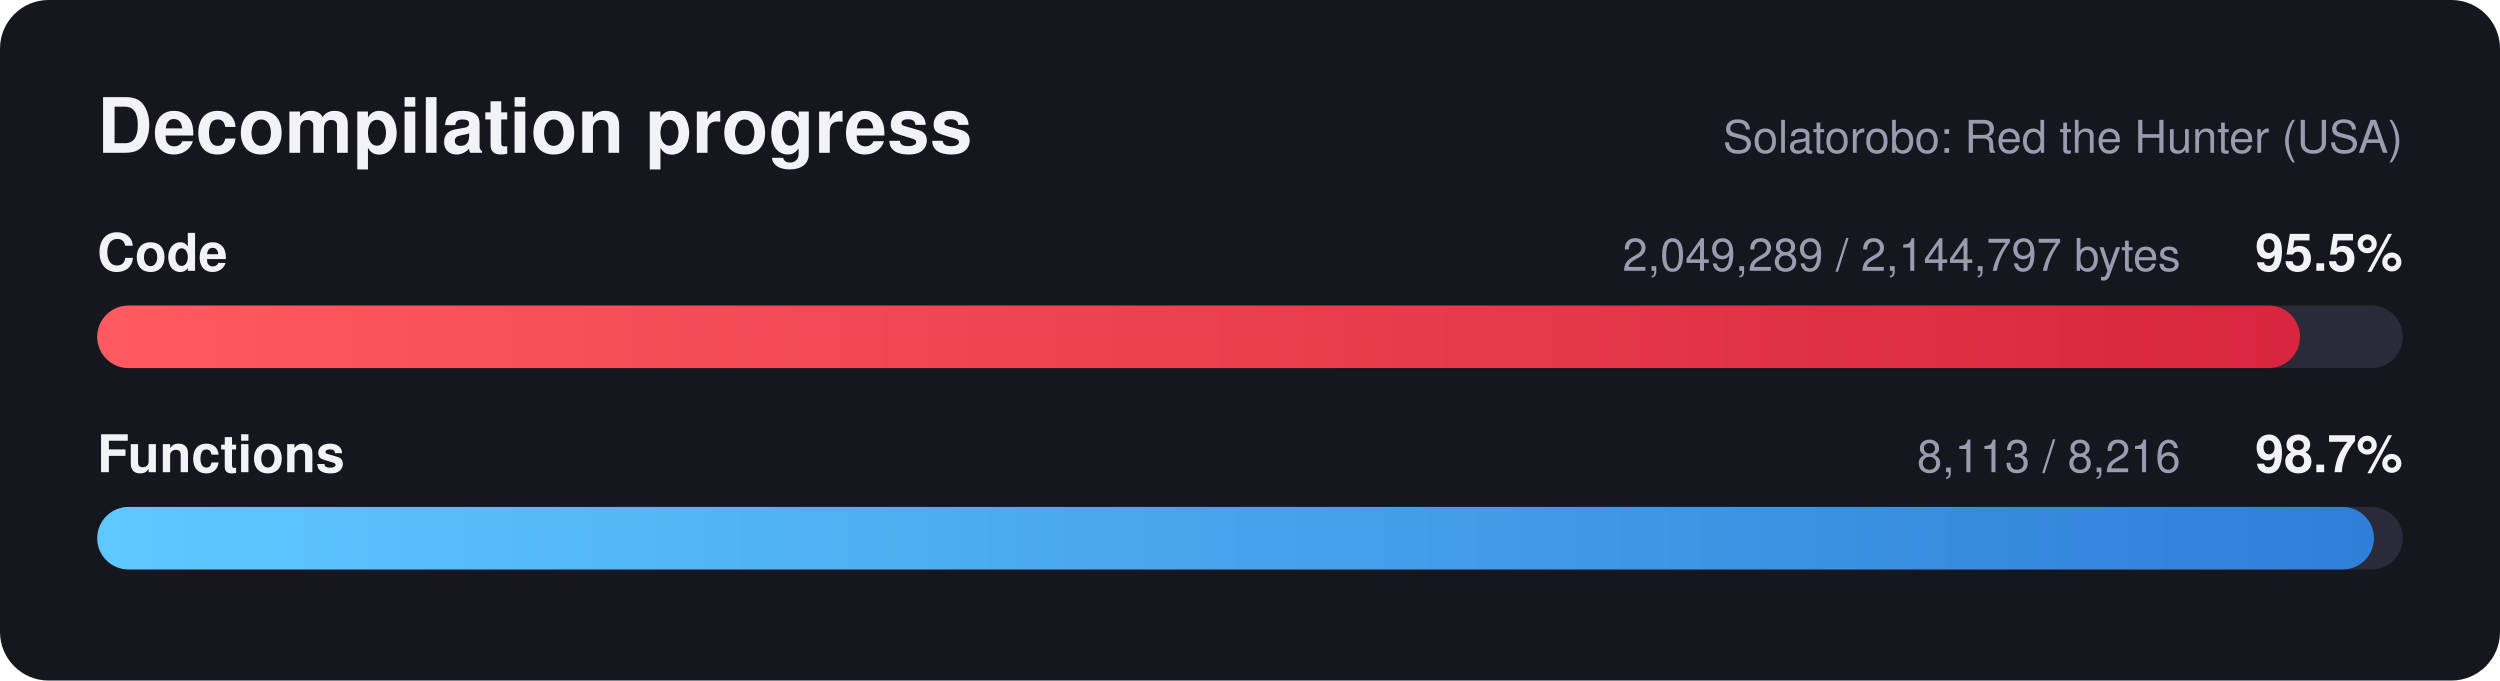
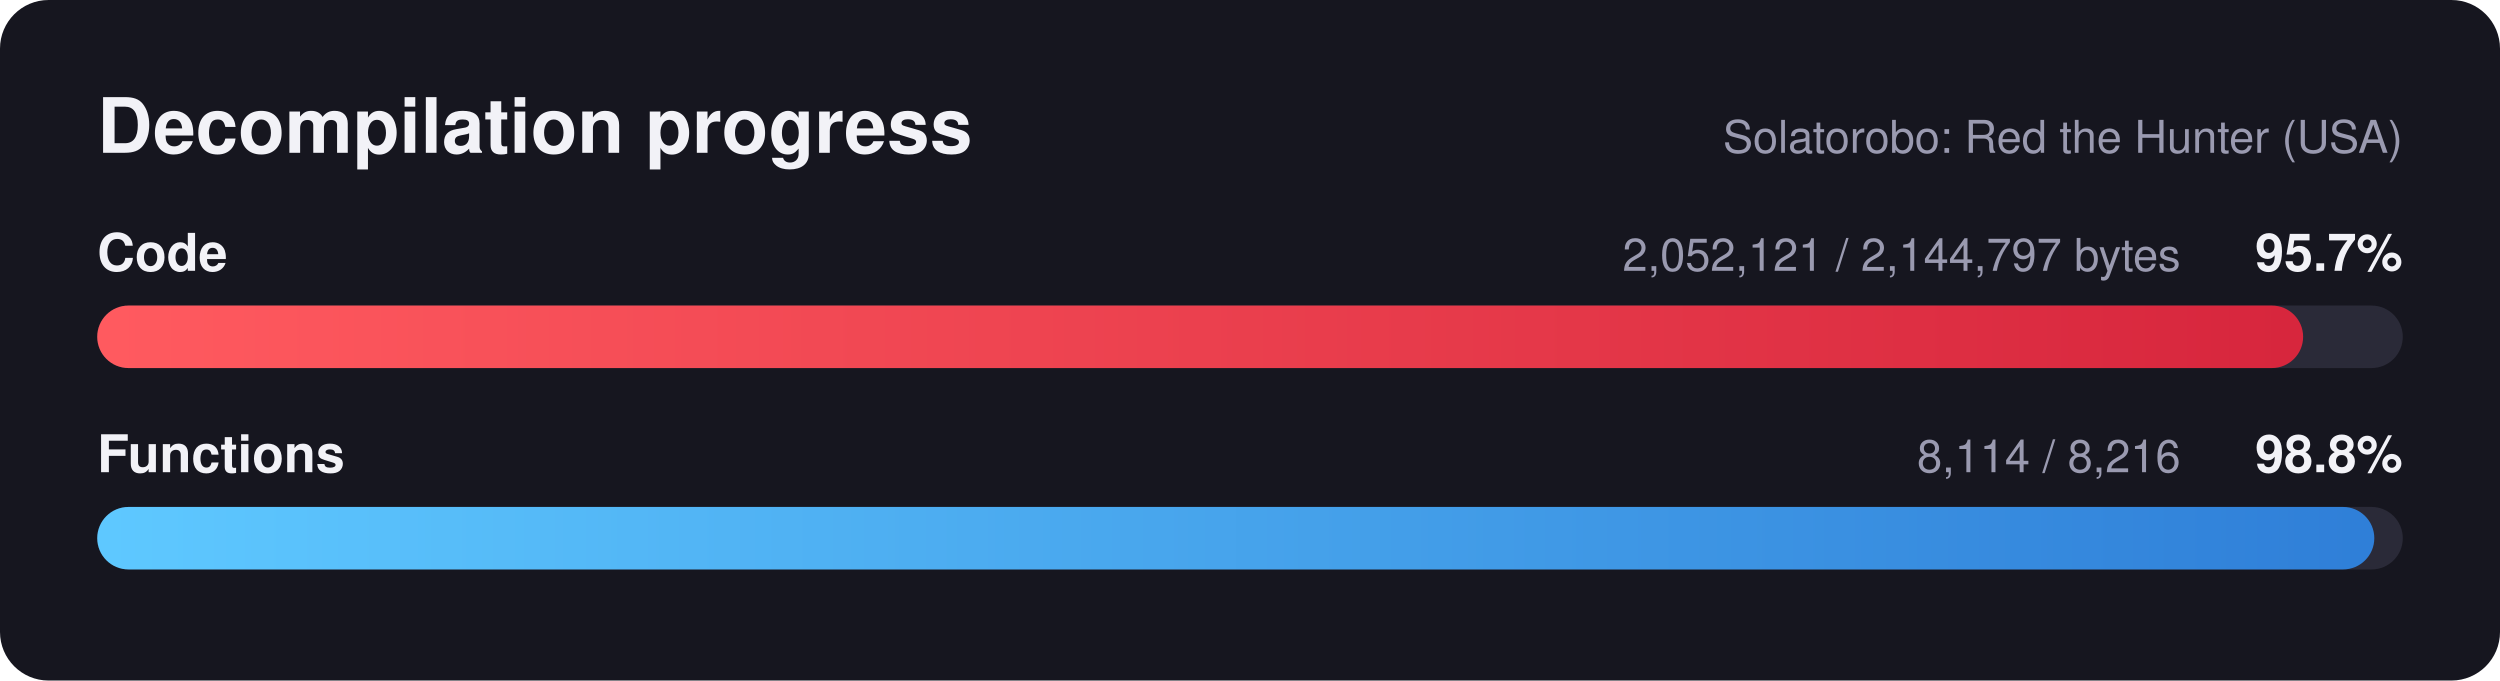
<svg xmlns="http://www.w3.org/2000/svg" width="720" height="196" viewBox="0 0 720 196" font-family="Segoe UI, Helvetica, Arial, sans-serif">
  <defs>
    <linearGradient id="red" x1="0" x2="1" y1="0" y2="0">
      <stop offset="0" stop-color="#ff5a5f" />
      <stop offset="1" stop-color="#d7263d" />
    </linearGradient>
    <linearGradient id="blue" x1="0" x2="1" y1="0" y2="0">
      <stop offset="0" stop-color="#5ec8ff" />
      <stop offset="1" stop-color="#2f7fd8" />
    </linearGradient>
  </defs>
  <rect width="720" height="196" rx="14" fill="#16161f" />
  <text x="28" y="44" fill="#f2f2f7" font-size="22" font-weight="700">Decompilation progress</text>
  <text x="692" y="44" fill="#9a9ab0" font-size="13" text-anchor="end">Solatorobo: Red the Hunter (USA)</text>
  <text x="28" y="78" fill="#f2f2f7" font-size="15" font-weight="600">Code</text>
-   <text x="692" y="78" fill="#f2f2f7" font-size="15" font-weight="700" text-anchor="end">95.5%</text>
-   <text x="628" y="78" fill="#9a9ab0" font-size="13" text-anchor="end">2,049,289 / 2,144,797 bytes</text>
+   <text x="692" y="78" fill="#f2f2f7" font-size="15" font-weight="700" text-anchor="end">95.7%</text>
+   <text x="628" y="78" fill="#9a9ab0" font-size="13" text-anchor="end">2,052,121 / 2,144,797 bytes</text>
  <rect x="28" y="88" width="664" height="18" rx="9.0" fill="#2a2a38" />
-   <rect x="28" y="88" width="634.4" height="18" rx="9.0" fill="url(#red)" />
+   <rect x="28" y="88" width="635.3" height="18" rx="9.0" fill="url(#red)" />
  <text x="28" y="136" fill="#f2f2f7" font-size="15" font-weight="600">Functions</text>
-   <text x="692" y="136" fill="#f2f2f7" font-size="15" font-weight="700" text-anchor="end">98.7%</text>
-   <text x="628" y="136" fill="#9a9ab0" font-size="13" text-anchor="end">8,113 / 8,216</text>
+   <text x="692" y="136" fill="#f2f2f7" font-size="15" font-weight="700" text-anchor="end">98.8%</text>
+   <text x="628" y="136" fill="#9a9ab0" font-size="13" text-anchor="end">8,114 / 8,216</text>
  <rect x="28" y="146" width="664" height="18" rx="9.0" fill="#2a2a38" />
-   <rect x="28" y="146" width="655.7" height="18" rx="9.0" fill="url(#blue)" />
+   <rect x="28" y="146" width="655.8" height="18" rx="9.0" fill="url(#blue)" />
</svg>
